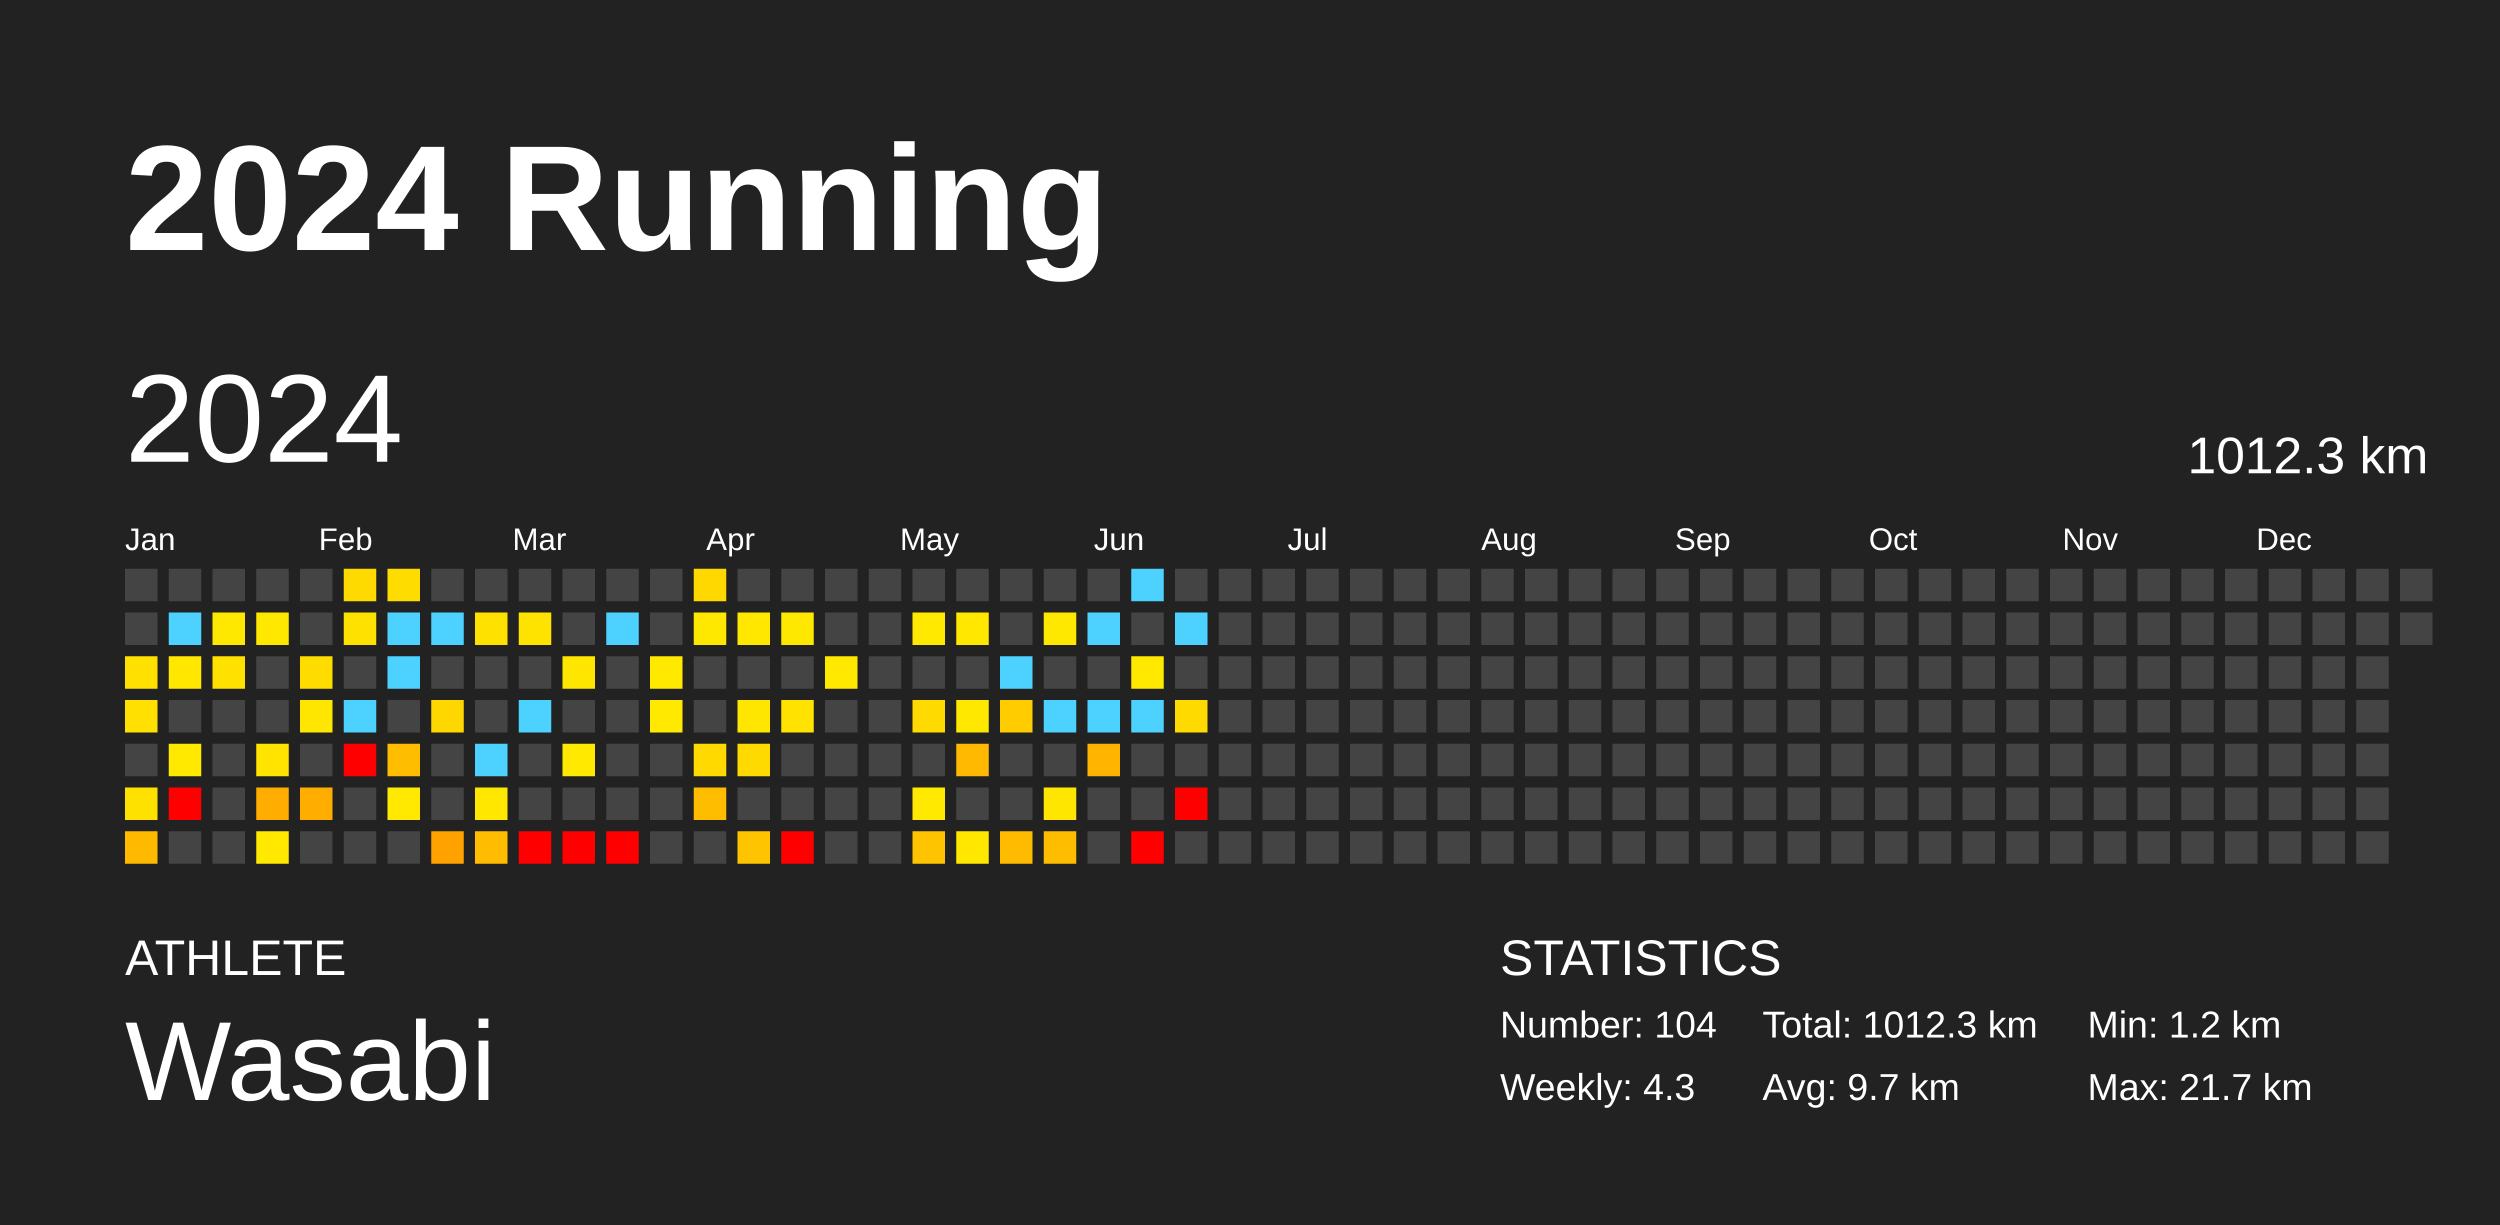
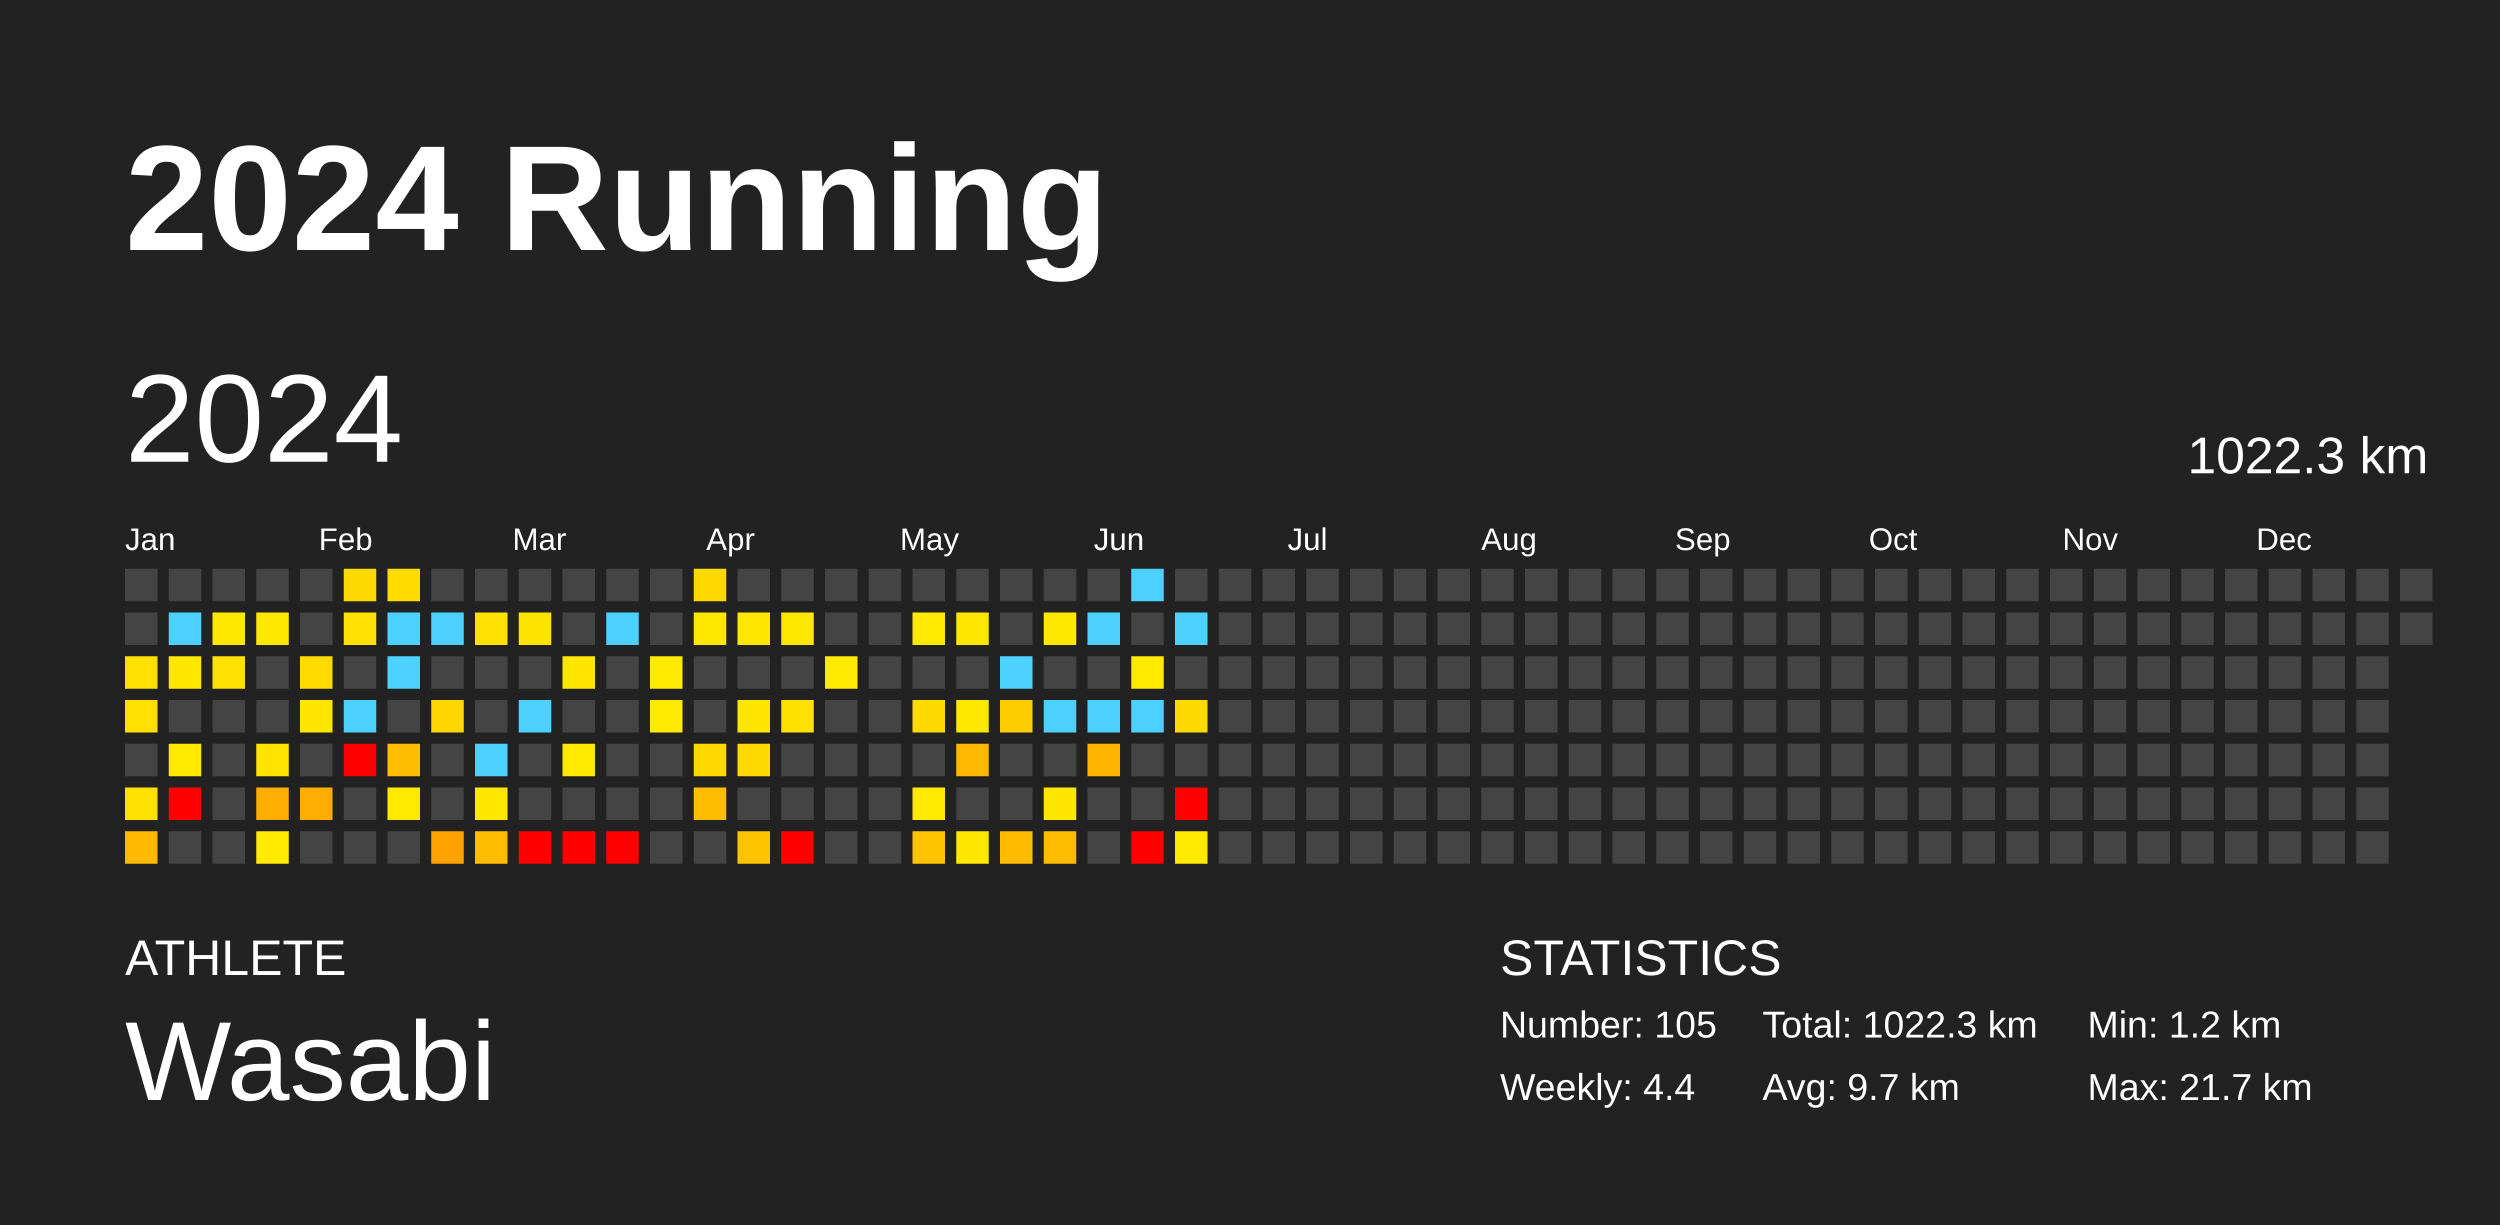
<svg xmlns="http://www.w3.org/2000/svg" baseProfile="full" height="98mm" version="1.1" viewBox="0,0,200,98" width="200mm">
  <defs />
  <rect fill="#222222" height="98" width="200" x="0" y="0" />
  <text fill="#FFFFFF" style="font-size:12px; font-family:Arial; font-weight:bold;" x="10" y="20">2024 Running</text>
  <text fill="#FFFFFF" style="font-size:4px; font-family:Arial" x="10" y="78">ATHLETE</text>
  <text fill="#FFFFFF" style="font-size:9px; font-family:Arial" x="10" y="88">Wasabi</text>
  <text fill="#FFFFFF" style="font-size:4px; font-family:Arial" x="120" y="78">STATISTICS</text>
-   <text fill="#FFFFFF" style="font-size:3px; font-family:Arial" x="120" y="83">Number: 104</text>
-   <text fill="#FFFFFF" style="font-size:3px; font-family:Arial" x="120" y="88">Weekly: 4.3</text>
-   <text fill="#FFFFFF" style="font-size:3px; font-family:Arial" x="141" y="83">Total: 1012.3 km</text>
+   <text fill="#FFFFFF" style="font-size:3px; font-family:Arial" x="120" y="83">Number: 105</text>
+   <text fill="#FFFFFF" style="font-size:3px; font-family:Arial" x="120" y="88">Weekly: 4.4</text>
+   <text fill="#FFFFFF" style="font-size:3px; font-family:Arial" x="141" y="83">Total: 1022.3 km</text>
  <text fill="#FFFFFF" style="font-size:3px; font-family:Arial" x="141" y="88">Avg: 9.7 km</text>
  <text fill="#FFFFFF" style="font-size:3px; font-family:Arial" x="167" y="83">Min: 1.2 km</text>
  <text fill="#FFFFFF" style="font-size:3px; font-family:Arial" x="167" y="88">Max: 21.7 km</text>
  <text dominant-baseline="hanging" fill="#FFFFFF" style="font-size:10.0px; font-family:Arial;" x="10" y="30">2024</text>
-   <text dominant-baseline="hanging" fill="#FFFFFF" style="font-size:4.125px; font-family:Arial;" x="175" y="35">1012.3 km</text>
+   <text dominant-baseline="hanging" fill="#FFFFFF" style="font-size:4.125px; font-family:Arial;" x="175" y="35">1022.3 km</text>
  <text fill="#FFFFFF" style="font-size:2.5px; font-family:Arial" x="10.0" y="44">Jan</text>
  <text fill="#FFFFFF" style="font-size:2.5px; font-family:Arial" x="25.5" y="44">Feb</text>
  <text fill="#FFFFFF" style="font-size:2.5px; font-family:Arial" x="41.0" y="44">Mar</text>
  <text fill="#FFFFFF" style="font-size:2.5px; font-family:Arial" x="56.5" y="44">Apr</text>
  <text fill="#FFFFFF" style="font-size:2.5px; font-family:Arial" x="72.0" y="44">May</text>
  <text fill="#FFFFFF" style="font-size:2.5px; font-family:Arial" x="87.5" y="44">Jun</text>
  <text fill="#FFFFFF" style="font-size:2.5px; font-family:Arial" x="103.0" y="44">Jul</text>
  <text fill="#FFFFFF" style="font-size:2.5px; font-family:Arial" x="118.5" y="44">Aug</text>
  <text fill="#FFFFFF" style="font-size:2.5px; font-family:Arial" x="134.0" y="44">Sep</text>
  <text fill="#FFFFFF" style="font-size:2.5px; font-family:Arial" x="149.5" y="44">Oct</text>
  <text fill="#FFFFFF" style="font-size:2.5px; font-family:Arial" x="165.0" y="44">Nov</text>
  <text fill="#FFFFFF" style="font-size:2.5px; font-family:Arial" x="180.5" y="44">Dec</text>
  <rect fill="#444444" height="2.6" width="2.6" x="10.0" y="45.5" />
  <rect fill="#444444" height="2.6" width="2.6" x="10.0" y="49.0" />
  <rect fill="#ffe000" height="2.6" width="2.6" x="10.0" y="52.5" />
  <rect fill="#ffe000" height="2.6" width="2.6" x="10.0" y="56.0" />
  <rect fill="#444444" height="2.6" width="2.6" x="10.0" y="59.5" />
  <rect fill="#ffe100" height="2.6" width="2.6" x="10.0" y="63.0" />
  <rect fill="#ffba00" height="2.6" width="2.6" x="10.0" y="66.5" />
  <rect fill="#444444" height="2.6" width="2.6" x="13.5" y="45.5" />
  <rect fill="#4dd2ff" height="2.6" width="2.6" x="13.5" y="49.0" />
  <rect fill="#ffe700" height="2.6" width="2.6" x="13.5" y="52.5" />
  <rect fill="#444444" height="2.6" width="2.6" x="13.5" y="56.0" />
  <rect fill="#ffe900" height="2.6" width="2.6" x="13.5" y="59.5" />
  <rect fill="red" height="2.6" width="2.6" x="13.5" y="63.0" />
  <rect fill="#444444" height="2.6" width="2.6" x="13.5" y="66.5" />
  <rect fill="#444444" height="2.6" width="2.6" x="17.0" y="45.5" />
  <rect fill="#ffe800" height="2.6" width="2.6" x="17.0" y="49.0" />
  <rect fill="#ffe100" height="2.6" width="2.6" x="17.0" y="52.5" />
  <rect fill="#444444" height="2.6" width="2.6" x="17.0" y="56.0" />
  <rect fill="#444444" height="2.6" width="2.6" x="17.0" y="59.5" />
  <rect fill="#444444" height="2.6" width="2.6" x="17.0" y="63.0" />
  <rect fill="#444444" height="2.6" width="2.6" x="17.0" y="66.5" />
  <rect fill="#444444" height="2.6" width="2.6" x="20.5" y="45.5" />
  <rect fill="#ffe800" height="2.6" width="2.6" x="20.5" y="49.0" />
  <rect fill="#444444" height="2.6" width="2.6" x="20.5" y="52.5" />
  <rect fill="#444444" height="2.6" width="2.6" x="20.5" y="56.0" />
  <rect fill="#ffe400" height="2.6" width="2.6" x="20.5" y="59.5" />
  <rect fill="#ffad00" height="2.6" width="2.6" x="20.5" y="63.0" />
  <rect fill="#ffe900" height="2.6" width="2.6" x="20.5" y="66.5" />
  <rect fill="#444444" height="2.6" width="2.6" x="24.0" y="45.5" />
  <rect fill="#444444" height="2.6" width="2.6" x="24.0" y="49.0" />
  <rect fill="#ffdc00" height="2.6" width="2.6" x="24.0" y="52.5" />
  <rect fill="#ffe600" height="2.6" width="2.6" x="24.0" y="56.0" />
  <rect fill="#444444" height="2.6" width="2.6" x="24.0" y="59.5" />
  <rect fill="#ffae00" height="2.6" width="2.6" x="24.0" y="63.0" />
  <rect fill="#444444" height="2.6" width="2.6" x="24.0" y="66.5" />
  <rect fill="#ffda00" height="2.6" width="2.6" x="27.5" y="45.5" />
  <rect fill="#ffe100" height="2.6" width="2.6" x="27.5" y="49.0" />
  <rect fill="#444444" height="2.6" width="2.6" x="27.5" y="52.5" />
  <rect fill="#4dd2ff" height="2.6" width="2.6" x="27.5" y="56.0" />
  <rect fill="red" height="2.6" width="2.6" x="27.5" y="59.5" />
  <rect fill="#444444" height="2.6" width="2.6" x="27.5" y="63.0" />
  <rect fill="#444444" height="2.6" width="2.6" x="27.5" y="66.5" />
  <rect fill="#ffdc00" height="2.6" width="2.6" x="31.0" y="45.5" />
  <rect fill="#4dd2ff" height="2.6" width="2.6" x="31.0" y="49.0" />
  <rect fill="#4dd2ff" height="2.6" width="2.6" x="31.0" y="52.5" />
  <rect fill="#444444" height="2.6" width="2.6" x="31.0" y="56.0" />
  <rect fill="#ffbd00" height="2.6" width="2.6" x="31.0" y="59.5" />
  <rect fill="#ffe900" height="2.6" width="2.6" x="31.0" y="63.0" />
  <rect fill="#444444" height="2.6" width="2.6" x="31.0" y="66.5" />
  <rect fill="#444444" height="2.6" width="2.6" x="34.5" y="45.5" />
  <rect fill="#4dd2ff" height="2.6" width="2.6" x="34.5" y="49.0" />
  <rect fill="#444444" height="2.6" width="2.6" x="34.5" y="52.5" />
  <rect fill="#ffd700" height="2.6" width="2.6" x="34.5" y="56.0" />
  <rect fill="#444444" height="2.6" width="2.6" x="34.5" y="59.5" />
  <rect fill="#444444" height="2.6" width="2.6" x="34.5" y="63.0" />
  <rect fill="#ffa200" height="2.6" width="2.6" x="34.5" y="66.5" />
  <rect fill="#444444" height="2.6" width="2.6" x="38.0" y="45.5" />
  <rect fill="#ffe100" height="2.6" width="2.6" x="38.0" y="49.0" />
  <rect fill="#444444" height="2.6" width="2.6" x="38.0" y="52.5" />
  <rect fill="#444444" height="2.6" width="2.6" x="38.0" y="56.0" />
  <rect fill="#4dd2ff" height="2.6" width="2.6" x="38.0" y="59.5" />
  <rect fill="#ffe700" height="2.6" width="2.6" x="38.0" y="63.0" />
  <rect fill="#ffbc00" height="2.6" width="2.6" x="38.0" y="66.5" />
  <rect fill="#444444" height="2.6" width="2.6" x="41.5" y="45.5" />
  <rect fill="#ffe300" height="2.6" width="2.6" x="41.5" y="49.0" />
  <rect fill="#444444" height="2.6" width="2.6" x="41.5" y="52.5" />
  <rect fill="#4dd2ff" height="2.6" width="2.6" x="41.5" y="56.0" />
  <rect fill="#444444" height="2.6" width="2.6" x="41.5" y="59.5" />
  <rect fill="#444444" height="2.6" width="2.6" x="41.5" y="63.0" />
  <rect fill="red" height="2.6" width="2.6" x="41.5" y="66.5" />
  <rect fill="#444444" height="2.6" width="2.6" x="45.0" y="45.5" />
  <rect fill="#444444" height="2.6" width="2.6" x="45.0" y="49.0" />
  <rect fill="#ffe600" height="2.6" width="2.6" x="45.0" y="52.5" />
  <rect fill="#444444" height="2.6" width="2.6" x="45.0" y="56.0" />
  <rect fill="#ffe900" height="2.6" width="2.6" x="45.0" y="59.5" />
  <rect fill="#444444" height="2.6" width="2.6" x="45.0" y="63.0" />
  <rect fill="red" height="2.6" width="2.6" x="45.0" y="66.5" />
  <rect fill="#444444" height="2.6" width="2.6" x="48.5" y="45.5" />
  <rect fill="#4dd2ff" height="2.6" width="2.6" x="48.5" y="49.0" />
  <rect fill="#444444" height="2.6" width="2.6" x="48.5" y="52.5" />
  <rect fill="#444444" height="2.6" width="2.6" x="48.5" y="56.0" />
  <rect fill="#444444" height="2.6" width="2.6" x="48.5" y="59.5" />
  <rect fill="#444444" height="2.6" width="2.6" x="48.5" y="63.0" />
  <rect fill="red" height="2.6" width="2.6" x="48.5" y="66.5" />
  <rect fill="#444444" height="2.6" width="2.6" x="52.0" y="45.5" />
  <rect fill="#444444" height="2.6" width="2.6" x="52.0" y="49.0" />
  <rect fill="#ffe900" height="2.6" width="2.6" x="52.0" y="52.5" />
  <rect fill="#ffe900" height="2.6" width="2.6" x="52.0" y="56.0" />
  <rect fill="#444444" height="2.6" width="2.6" x="52.0" y="59.5" />
  <rect fill="#444444" height="2.6" width="2.6" x="52.0" y="63.0" />
  <rect fill="#444444" height="2.6" width="2.6" x="52.0" y="66.5" />
  <rect fill="#ffd800" height="2.6" width="2.6" x="55.5" y="45.5" />
  <rect fill="#ffe800" height="2.6" width="2.6" x="55.5" y="49.0" />
  <rect fill="#444444" height="2.6" width="2.6" x="55.5" y="52.5" />
  <rect fill="#444444" height="2.6" width="2.6" x="55.5" y="56.0" />
  <rect fill="#ffd900" height="2.6" width="2.6" x="55.5" y="59.5" />
  <rect fill="#ffbd00" height="2.6" width="2.6" x="55.5" y="63.0" />
  <rect fill="#444444" height="2.6" width="2.6" x="55.5" y="66.5" />
  <rect fill="#444444" height="2.6" width="2.6" x="59.0" y="45.5" />
  <rect fill="#ffe700" height="2.6" width="2.6" x="59.0" y="49.0" />
  <rect fill="#444444" height="2.6" width="2.6" x="59.0" y="52.5" />
  <rect fill="#ffe600" height="2.6" width="2.6" x="59.0" y="56.0" />
  <rect fill="#ffda00" height="2.6" width="2.6" x="59.0" y="59.5" />
  <rect fill="#444444" height="2.6" width="2.6" x="59.0" y="63.0" />
  <rect fill="#ffc400" height="2.6" width="2.6" x="59.0" y="66.5" />
  <rect fill="#444444" height="2.6" width="2.6" x="62.5" y="45.5" />
  <rect fill="#ffe800" height="2.6" width="2.6" x="62.5" y="49.0" />
  <rect fill="#444444" height="2.6" width="2.6" x="62.5" y="52.5" />
  <rect fill="#ffe200" height="2.6" width="2.6" x="62.5" y="56.0" />
  <rect fill="#444444" height="2.6" width="2.6" x="62.5" y="59.5" />
  <rect fill="#444444" height="2.6" width="2.6" x="62.5" y="63.0" />
  <rect fill="red" height="2.6" width="2.6" x="62.5" y="66.5" />
  <rect fill="#444444" height="2.6" width="2.6" x="66.0" y="45.5" />
  <rect fill="#444444" height="2.6" width="2.6" x="66.0" y="49.0" />
  <rect fill="#ffe900" height="2.6" width="2.6" x="66.0" y="52.5" />
  <rect fill="#444444" height="2.6" width="2.6" x="66.0" y="56.0" />
  <rect fill="#444444" height="2.6" width="2.6" x="66.0" y="59.5" />
  <rect fill="#444444" height="2.6" width="2.6" x="66.0" y="63.0" />
  <rect fill="#444444" height="2.6" width="2.6" x="66.0" y="66.5" />
  <rect fill="#444444" height="2.6" width="2.6" x="69.5" y="45.5" />
  <rect fill="#444444" height="2.6" width="2.6" x="69.5" y="49.0" />
  <rect fill="#444444" height="2.6" width="2.6" x="69.5" y="52.5" />
  <rect fill="#444444" height="2.6" width="2.6" x="69.5" y="56.0" />
  <rect fill="#444444" height="2.6" width="2.6" x="69.5" y="59.5" />
  <rect fill="#444444" height="2.6" width="2.6" x="69.5" y="63.0" />
  <rect fill="#444444" height="2.6" width="2.6" x="69.5" y="66.5" />
  <rect fill="#444444" height="2.6" width="2.6" x="73.0" y="45.5" />
  <rect fill="#ffe900" height="2.6" width="2.6" x="73.0" y="49.0" />
  <rect fill="#444444" height="2.6" width="2.6" x="73.0" y="52.5" />
  <rect fill="#ffda00" height="2.6" width="2.6" x="73.0" y="56.0" />
  <rect fill="#444444" height="2.6" width="2.6" x="73.0" y="59.5" />
  <rect fill="#ffe900" height="2.6" width="2.6" x="73.0" y="63.0" />
  <rect fill="#ffc400" height="2.6" width="2.6" x="73.0" y="66.5" />
  <rect fill="#444444" height="2.6" width="2.6" x="76.5" y="45.5" />
  <rect fill="#ffe700" height="2.6" width="2.6" x="76.5" y="49.0" />
  <rect fill="#444444" height="2.6" width="2.6" x="76.5" y="52.5" />
  <rect fill="#ffe800" height="2.6" width="2.6" x="76.5" y="56.0" />
  <rect fill="#ffb900" height="2.6" width="2.6" x="76.5" y="59.5" />
  <rect fill="#444444" height="2.6" width="2.6" x="76.5" y="63.0" />
  <rect fill="#ffe700" height="2.6" width="2.6" x="76.5" y="66.5" />
  <rect fill="#444444" height="2.6" width="2.6" x="80.0" y="45.5" />
  <rect fill="#444444" height="2.6" width="2.6" x="80.0" y="49.0" />
  <rect fill="#4dd2ff" height="2.6" width="2.6" x="80.0" y="52.5" />
  <rect fill="#ffcc00" height="2.6" width="2.6" x="80.0" y="56.0" />
  <rect fill="#444444" height="2.6" width="2.6" x="80.0" y="59.5" />
  <rect fill="#444444" height="2.6" width="2.6" x="80.0" y="63.0" />
  <rect fill="#ffbb00" height="2.6" width="2.6" x="80.0" y="66.5" />
  <rect fill="#444444" height="2.6" width="2.6" x="83.5" y="45.5" />
  <rect fill="#ffe800" height="2.6" width="2.6" x="83.5" y="49.0" />
  <rect fill="#444444" height="2.6" width="2.6" x="83.5" y="52.5" />
  <rect fill="#4dd2ff" height="2.6" width="2.6" x="83.5" y="56.0" />
  <rect fill="#444444" height="2.6" width="2.6" x="83.5" y="59.5" />
  <rect fill="#ffe600" height="2.6" width="2.6" x="83.5" y="63.0" />
  <rect fill="#ffbd00" height="2.6" width="2.6" x="83.5" y="66.5" />
  <rect fill="#444444" height="2.6" width="2.6" x="87.0" y="45.5" />
  <rect fill="#4dd2ff" height="2.6" width="2.6" x="87.0" y="49.0" />
  <rect fill="#444444" height="2.6" width="2.6" x="87.0" y="52.5" />
  <rect fill="#4dd2ff" height="2.6" width="2.6" x="87.0" y="56.0" />
  <rect fill="#ffb500" height="2.6" width="2.6" x="87.0" y="59.5" />
  <rect fill="#444444" height="2.6" width="2.6" x="87.0" y="63.0" />
  <rect fill="#444444" height="2.6" width="2.6" x="87.0" y="66.5" />
  <rect fill="#4dd2ff" height="2.6" width="2.6" x="90.5" y="45.5" />
  <rect fill="#444444" height="2.6" width="2.6" x="90.5" y="49.0" />
  <rect fill="#ffe900" height="2.6" width="2.6" x="90.5" y="52.5" />
  <rect fill="#4dd2ff" height="2.6" width="2.6" x="90.5" y="56.0" />
  <rect fill="#444444" height="2.6" width="2.6" x="90.5" y="59.5" />
  <rect fill="#444444" height="2.6" width="2.6" x="90.5" y="63.0" />
  <rect fill="red" height="2.6" width="2.6" x="90.5" y="66.5" />
  <rect fill="#444444" height="2.6" width="2.6" x="94.0" y="45.5" />
  <rect fill="#4dd2ff" height="2.6" width="2.6" x="94.0" y="49.0" />
  <rect fill="#444444" height="2.6" width="2.6" x="94.0" y="52.5" />
  <rect fill="#ffda00" height="2.6" width="2.6" x="94.0" y="56.0" />
  <rect fill="#444444" height="2.6" width="2.6" x="94.0" y="59.5" />
  <rect fill="red" height="2.6" width="2.6" x="94.0" y="63.0" />
-   <rect fill="#444444" height="2.6" width="2.6" x="94.0" y="66.5" />
+   <rect fill="#ffe900" height="2.6" width="2.6" x="94.0" y="66.5" />
  <rect fill="#444444" height="2.6" width="2.6" x="97.5" y="45.5" />
  <rect fill="#444444" height="2.6" width="2.6" x="97.5" y="49.0" />
  <rect fill="#444444" height="2.6" width="2.6" x="97.5" y="52.5" />
  <rect fill="#444444" height="2.6" width="2.6" x="97.5" y="56.0" />
  <rect fill="#444444" height="2.6" width="2.6" x="97.5" y="59.5" />
  <rect fill="#444444" height="2.6" width="2.6" x="97.5" y="63.0" />
  <rect fill="#444444" height="2.6" width="2.6" x="97.5" y="66.5" />
  <rect fill="#444444" height="2.6" width="2.6" x="101.0" y="45.5" />
  <rect fill="#444444" height="2.6" width="2.6" x="101.0" y="49.0" />
  <rect fill="#444444" height="2.6" width="2.6" x="101.0" y="52.5" />
  <rect fill="#444444" height="2.6" width="2.6" x="101.0" y="56.0" />
  <rect fill="#444444" height="2.6" width="2.6" x="101.0" y="59.5" />
  <rect fill="#444444" height="2.6" width="2.6" x="101.0" y="63.0" />
  <rect fill="#444444" height="2.6" width="2.6" x="101.0" y="66.5" />
  <rect fill="#444444" height="2.6" width="2.6" x="104.5" y="45.5" />
  <rect fill="#444444" height="2.6" width="2.6" x="104.5" y="49.0" />
  <rect fill="#444444" height="2.6" width="2.6" x="104.5" y="52.5" />
  <rect fill="#444444" height="2.6" width="2.6" x="104.5" y="56.0" />
  <rect fill="#444444" height="2.6" width="2.6" x="104.5" y="59.5" />
  <rect fill="#444444" height="2.6" width="2.6" x="104.5" y="63.0" />
  <rect fill="#444444" height="2.6" width="2.6" x="104.5" y="66.5" />
  <rect fill="#444444" height="2.6" width="2.6" x="108.0" y="45.5" />
  <rect fill="#444444" height="2.6" width="2.6" x="108.0" y="49.0" />
  <rect fill="#444444" height="2.6" width="2.6" x="108.0" y="52.5" />
  <rect fill="#444444" height="2.6" width="2.6" x="108.0" y="56.0" />
  <rect fill="#444444" height="2.6" width="2.6" x="108.0" y="59.5" />
  <rect fill="#444444" height="2.6" width="2.6" x="108.0" y="63.0" />
  <rect fill="#444444" height="2.6" width="2.6" x="108.0" y="66.5" />
  <rect fill="#444444" height="2.6" width="2.6" x="111.5" y="45.5" />
  <rect fill="#444444" height="2.6" width="2.6" x="111.5" y="49.0" />
  <rect fill="#444444" height="2.6" width="2.6" x="111.5" y="52.5" />
  <rect fill="#444444" height="2.6" width="2.6" x="111.5" y="56.0" />
  <rect fill="#444444" height="2.6" width="2.6" x="111.5" y="59.5" />
  <rect fill="#444444" height="2.6" width="2.6" x="111.5" y="63.0" />
  <rect fill="#444444" height="2.6" width="2.6" x="111.5" y="66.5" />
  <rect fill="#444444" height="2.6" width="2.6" x="115.0" y="45.5" />
  <rect fill="#444444" height="2.6" width="2.6" x="115.0" y="49.0" />
  <rect fill="#444444" height="2.6" width="2.6" x="115.0" y="52.5" />
  <rect fill="#444444" height="2.6" width="2.6" x="115.0" y="56.0" />
  <rect fill="#444444" height="2.6" width="2.6" x="115.0" y="59.5" />
  <rect fill="#444444" height="2.6" width="2.6" x="115.0" y="63.0" />
  <rect fill="#444444" height="2.6" width="2.6" x="115.0" y="66.5" />
  <rect fill="#444444" height="2.6" width="2.6" x="118.5" y="45.5" />
  <rect fill="#444444" height="2.6" width="2.6" x="118.5" y="49.0" />
  <rect fill="#444444" height="2.6" width="2.6" x="118.5" y="52.5" />
  <rect fill="#444444" height="2.6" width="2.6" x="118.5" y="56.0" />
  <rect fill="#444444" height="2.6" width="2.6" x="118.5" y="59.5" />
  <rect fill="#444444" height="2.6" width="2.6" x="118.5" y="63.0" />
  <rect fill="#444444" height="2.6" width="2.6" x="118.5" y="66.5" />
  <rect fill="#444444" height="2.6" width="2.6" x="122.0" y="45.5" />
  <rect fill="#444444" height="2.6" width="2.6" x="122.0" y="49.0" />
  <rect fill="#444444" height="2.6" width="2.6" x="122.0" y="52.5" />
  <rect fill="#444444" height="2.6" width="2.6" x="122.0" y="56.0" />
  <rect fill="#444444" height="2.6" width="2.6" x="122.0" y="59.5" />
  <rect fill="#444444" height="2.6" width="2.6" x="122.0" y="63.0" />
  <rect fill="#444444" height="2.6" width="2.6" x="122.0" y="66.5" />
  <rect fill="#444444" height="2.6" width="2.6" x="125.5" y="45.5" />
  <rect fill="#444444" height="2.6" width="2.6" x="125.5" y="49.0" />
  <rect fill="#444444" height="2.6" width="2.6" x="125.5" y="52.5" />
  <rect fill="#444444" height="2.6" width="2.6" x="125.5" y="56.0" />
  <rect fill="#444444" height="2.6" width="2.6" x="125.5" y="59.5" />
  <rect fill="#444444" height="2.6" width="2.6" x="125.5" y="63.0" />
  <rect fill="#444444" height="2.6" width="2.6" x="125.5" y="66.5" />
  <rect fill="#444444" height="2.6" width="2.6" x="129.0" y="45.5" />
  <rect fill="#444444" height="2.6" width="2.6" x="129.0" y="49.0" />
  <rect fill="#444444" height="2.6" width="2.6" x="129.0" y="52.5" />
  <rect fill="#444444" height="2.6" width="2.6" x="129.0" y="56.0" />
  <rect fill="#444444" height="2.6" width="2.6" x="129.0" y="59.5" />
  <rect fill="#444444" height="2.6" width="2.6" x="129.0" y="63.0" />
  <rect fill="#444444" height="2.6" width="2.6" x="129.0" y="66.5" />
  <rect fill="#444444" height="2.6" width="2.6" x="132.5" y="45.5" />
  <rect fill="#444444" height="2.6" width="2.6" x="132.5" y="49.0" />
  <rect fill="#444444" height="2.6" width="2.6" x="132.5" y="52.5" />
  <rect fill="#444444" height="2.6" width="2.6" x="132.5" y="56.0" />
  <rect fill="#444444" height="2.6" width="2.6" x="132.5" y="59.5" />
  <rect fill="#444444" height="2.6" width="2.6" x="132.5" y="63.0" />
  <rect fill="#444444" height="2.6" width="2.6" x="132.5" y="66.5" />
  <rect fill="#444444" height="2.6" width="2.6" x="136.0" y="45.5" />
  <rect fill="#444444" height="2.6" width="2.6" x="136.0" y="49.0" />
  <rect fill="#444444" height="2.6" width="2.6" x="136.0" y="52.5" />
  <rect fill="#444444" height="2.6" width="2.6" x="136.0" y="56.0" />
  <rect fill="#444444" height="2.6" width="2.6" x="136.0" y="59.5" />
  <rect fill="#444444" height="2.6" width="2.6" x="136.0" y="63.0" />
  <rect fill="#444444" height="2.6" width="2.6" x="136.0" y="66.5" />
  <rect fill="#444444" height="2.6" width="2.6" x="139.5" y="45.5" />
  <rect fill="#444444" height="2.6" width="2.6" x="139.5" y="49.0" />
  <rect fill="#444444" height="2.6" width="2.6" x="139.5" y="52.5" />
  <rect fill="#444444" height="2.6" width="2.6" x="139.5" y="56.0" />
  <rect fill="#444444" height="2.6" width="2.6" x="139.5" y="59.5" />
  <rect fill="#444444" height="2.6" width="2.6" x="139.5" y="63.0" />
  <rect fill="#444444" height="2.6" width="2.6" x="139.5" y="66.5" />
  <rect fill="#444444" height="2.6" width="2.6" x="143.0" y="45.5" />
  <rect fill="#444444" height="2.6" width="2.6" x="143.0" y="49.0" />
  <rect fill="#444444" height="2.6" width="2.6" x="143.0" y="52.5" />
  <rect fill="#444444" height="2.6" width="2.6" x="143.0" y="56.0" />
  <rect fill="#444444" height="2.6" width="2.6" x="143.0" y="59.5" />
  <rect fill="#444444" height="2.6" width="2.6" x="143.0" y="63.0" />
  <rect fill="#444444" height="2.6" width="2.6" x="143.0" y="66.5" />
  <rect fill="#444444" height="2.6" width="2.6" x="146.5" y="45.5" />
  <rect fill="#444444" height="2.6" width="2.6" x="146.5" y="49.0" />
  <rect fill="#444444" height="2.6" width="2.6" x="146.5" y="52.5" />
  <rect fill="#444444" height="2.6" width="2.6" x="146.5" y="56.0" />
  <rect fill="#444444" height="2.6" width="2.6" x="146.5" y="59.5" />
  <rect fill="#444444" height="2.6" width="2.6" x="146.5" y="63.0" />
  <rect fill="#444444" height="2.6" width="2.6" x="146.5" y="66.5" />
  <rect fill="#444444" height="2.6" width="2.6" x="150.0" y="45.5" />
  <rect fill="#444444" height="2.6" width="2.6" x="150.0" y="49.0" />
  <rect fill="#444444" height="2.6" width="2.6" x="150.0" y="52.5" />
  <rect fill="#444444" height="2.6" width="2.6" x="150.0" y="56.0" />
  <rect fill="#444444" height="2.6" width="2.6" x="150.0" y="59.5" />
  <rect fill="#444444" height="2.6" width="2.6" x="150.0" y="63.0" />
  <rect fill="#444444" height="2.6" width="2.6" x="150.0" y="66.5" />
  <rect fill="#444444" height="2.6" width="2.6" x="153.5" y="45.5" />
  <rect fill="#444444" height="2.6" width="2.6" x="153.5" y="49.0" />
  <rect fill="#444444" height="2.6" width="2.6" x="153.5" y="52.5" />
  <rect fill="#444444" height="2.6" width="2.6" x="153.5" y="56.0" />
  <rect fill="#444444" height="2.6" width="2.6" x="153.5" y="59.5" />
  <rect fill="#444444" height="2.6" width="2.6" x="153.5" y="63.0" />
  <rect fill="#444444" height="2.6" width="2.6" x="153.5" y="66.5" />
  <rect fill="#444444" height="2.6" width="2.6" x="157.0" y="45.5" />
  <rect fill="#444444" height="2.6" width="2.6" x="157.0" y="49.0" />
  <rect fill="#444444" height="2.6" width="2.6" x="157.0" y="52.5" />
  <rect fill="#444444" height="2.6" width="2.6" x="157.0" y="56.0" />
  <rect fill="#444444" height="2.6" width="2.6" x="157.0" y="59.5" />
  <rect fill="#444444" height="2.6" width="2.6" x="157.0" y="63.0" />
  <rect fill="#444444" height="2.6" width="2.6" x="157.0" y="66.5" />
  <rect fill="#444444" height="2.6" width="2.6" x="160.5" y="45.5" />
  <rect fill="#444444" height="2.6" width="2.6" x="160.5" y="49.0" />
  <rect fill="#444444" height="2.6" width="2.6" x="160.5" y="52.5" />
  <rect fill="#444444" height="2.6" width="2.6" x="160.5" y="56.0" />
  <rect fill="#444444" height="2.6" width="2.6" x="160.5" y="59.5" />
  <rect fill="#444444" height="2.6" width="2.6" x="160.5" y="63.0" />
  <rect fill="#444444" height="2.6" width="2.6" x="160.5" y="66.5" />
  <rect fill="#444444" height="2.6" width="2.6" x="164.0" y="45.5" />
  <rect fill="#444444" height="2.6" width="2.6" x="164.0" y="49.0" />
  <rect fill="#444444" height="2.6" width="2.6" x="164.0" y="52.5" />
  <rect fill="#444444" height="2.6" width="2.6" x="164.0" y="56.0" />
  <rect fill="#444444" height="2.6" width="2.6" x="164.0" y="59.5" />
  <rect fill="#444444" height="2.6" width="2.6" x="164.0" y="63.0" />
  <rect fill="#444444" height="2.6" width="2.6" x="164.0" y="66.5" />
  <rect fill="#444444" height="2.6" width="2.6" x="167.5" y="45.5" />
  <rect fill="#444444" height="2.6" width="2.6" x="167.5" y="49.0" />
  <rect fill="#444444" height="2.6" width="2.6" x="167.5" y="52.5" />
  <rect fill="#444444" height="2.6" width="2.6" x="167.5" y="56.0" />
  <rect fill="#444444" height="2.6" width="2.6" x="167.5" y="59.5" />
  <rect fill="#444444" height="2.6" width="2.6" x="167.5" y="63.0" />
  <rect fill="#444444" height="2.6" width="2.6" x="167.5" y="66.5" />
  <rect fill="#444444" height="2.6" width="2.6" x="171.0" y="45.5" />
  <rect fill="#444444" height="2.6" width="2.6" x="171.0" y="49.0" />
  <rect fill="#444444" height="2.6" width="2.6" x="171.0" y="52.5" />
  <rect fill="#444444" height="2.6" width="2.6" x="171.0" y="56.0" />
  <rect fill="#444444" height="2.6" width="2.6" x="171.0" y="59.5" />
  <rect fill="#444444" height="2.6" width="2.6" x="171.0" y="63.0" />
  <rect fill="#444444" height="2.6" width="2.6" x="171.0" y="66.5" />
  <rect fill="#444444" height="2.6" width="2.6" x="174.5" y="45.5" />
  <rect fill="#444444" height="2.6" width="2.6" x="174.5" y="49.0" />
  <rect fill="#444444" height="2.6" width="2.6" x="174.5" y="52.5" />
  <rect fill="#444444" height="2.6" width="2.6" x="174.5" y="56.0" />
  <rect fill="#444444" height="2.6" width="2.6" x="174.5" y="59.5" />
  <rect fill="#444444" height="2.6" width="2.6" x="174.5" y="63.0" />
  <rect fill="#444444" height="2.6" width="2.6" x="174.5" y="66.5" />
  <rect fill="#444444" height="2.6" width="2.6" x="178.0" y="45.5" />
  <rect fill="#444444" height="2.6" width="2.6" x="178.0" y="49.0" />
  <rect fill="#444444" height="2.6" width="2.6" x="178.0" y="52.5" />
  <rect fill="#444444" height="2.6" width="2.6" x="178.0" y="56.0" />
  <rect fill="#444444" height="2.6" width="2.6" x="178.0" y="59.5" />
  <rect fill="#444444" height="2.6" width="2.6" x="178.0" y="63.0" />
  <rect fill="#444444" height="2.6" width="2.6" x="178.0" y="66.5" />
  <rect fill="#444444" height="2.6" width="2.6" x="181.5" y="45.5" />
  <rect fill="#444444" height="2.6" width="2.6" x="181.5" y="49.0" />
  <rect fill="#444444" height="2.6" width="2.6" x="181.5" y="52.5" />
  <rect fill="#444444" height="2.6" width="2.6" x="181.5" y="56.0" />
  <rect fill="#444444" height="2.6" width="2.6" x="181.5" y="59.5" />
  <rect fill="#444444" height="2.6" width="2.6" x="181.5" y="63.0" />
  <rect fill="#444444" height="2.6" width="2.6" x="181.5" y="66.5" />
  <rect fill="#444444" height="2.6" width="2.6" x="185.0" y="45.5" />
  <rect fill="#444444" height="2.6" width="2.6" x="185.0" y="49.0" />
  <rect fill="#444444" height="2.6" width="2.6" x="185.0" y="52.5" />
  <rect fill="#444444" height="2.6" width="2.6" x="185.0" y="56.0" />
  <rect fill="#444444" height="2.6" width="2.6" x="185.0" y="59.5" />
  <rect fill="#444444" height="2.6" width="2.6" x="185.0" y="63.0" />
  <rect fill="#444444" height="2.6" width="2.6" x="185.0" y="66.5" />
  <rect fill="#444444" height="2.6" width="2.6" x="188.5" y="45.5" />
  <rect fill="#444444" height="2.6" width="2.6" x="188.5" y="49.0" />
  <rect fill="#444444" height="2.6" width="2.6" x="188.5" y="52.5" />
  <rect fill="#444444" height="2.6" width="2.6" x="188.5" y="56.0" />
  <rect fill="#444444" height="2.6" width="2.6" x="188.5" y="59.5" />
  <rect fill="#444444" height="2.6" width="2.6" x="188.5" y="63.0" />
  <rect fill="#444444" height="2.6" width="2.6" x="188.5" y="66.5" />
  <rect fill="#444444" height="2.6" width="2.6" x="192.0" y="45.5" />
  <rect fill="#444444" height="2.6" width="2.6" x="192.0" y="49.0" />
</svg>
